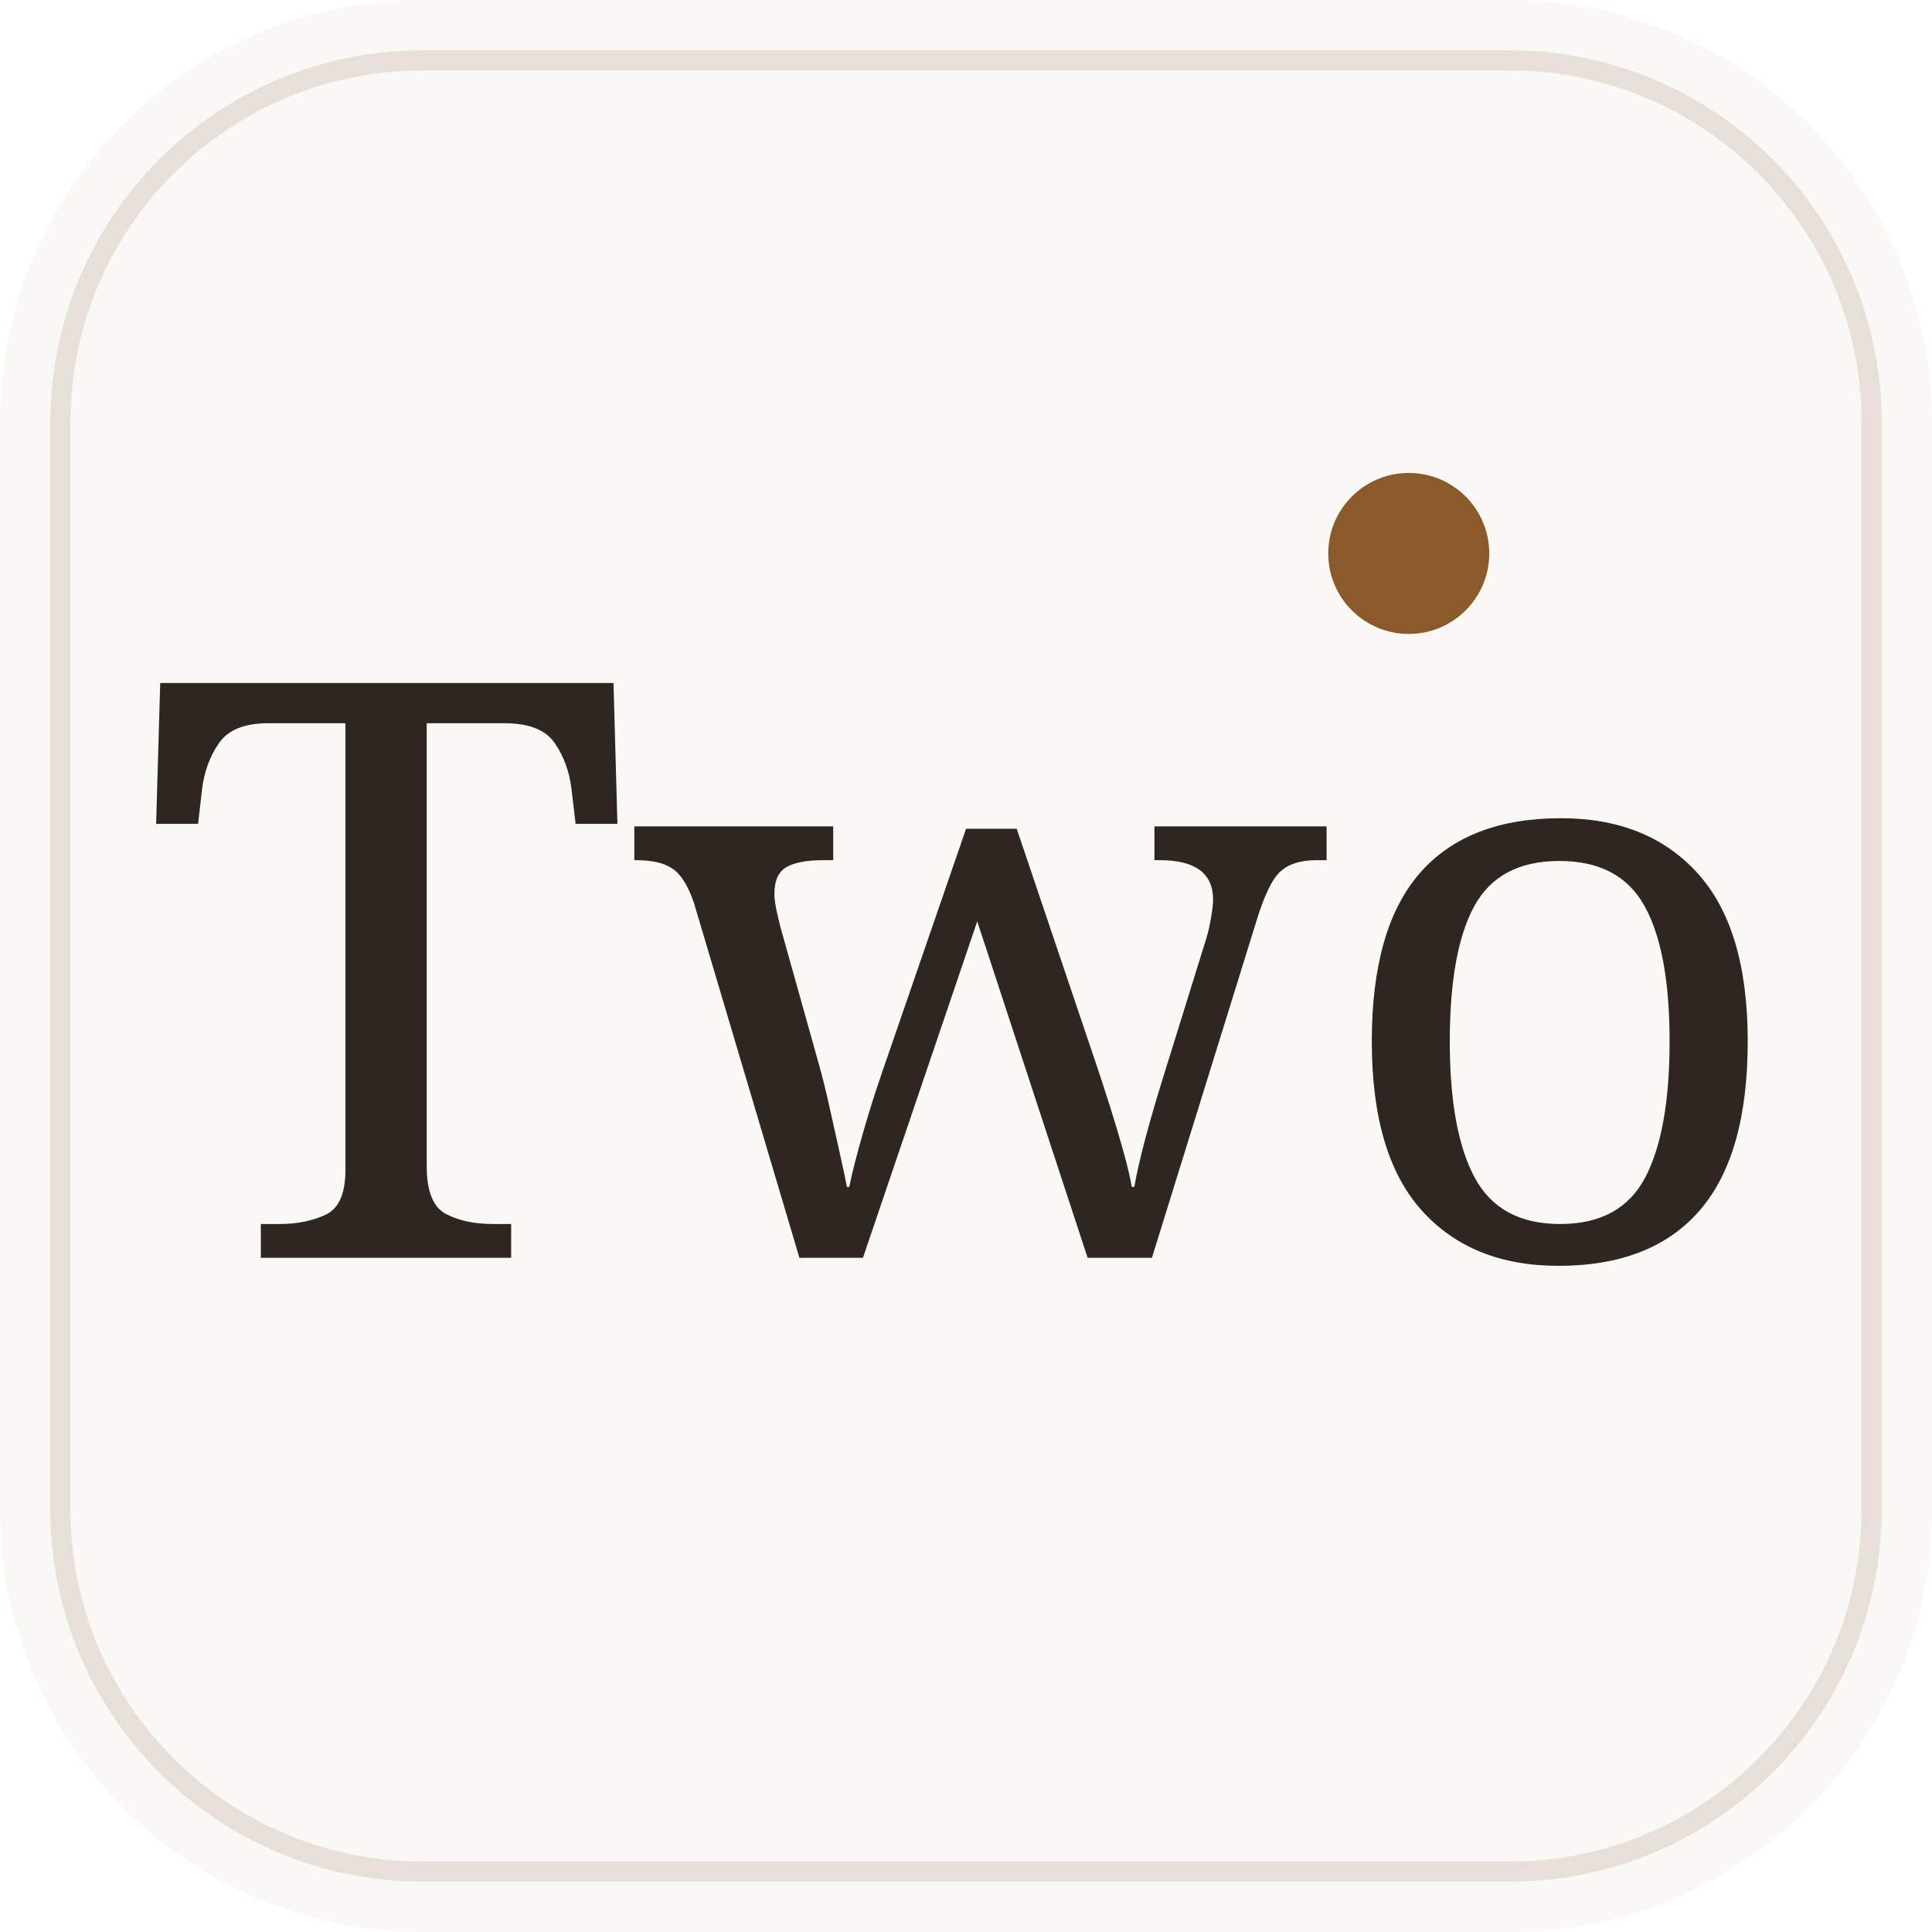
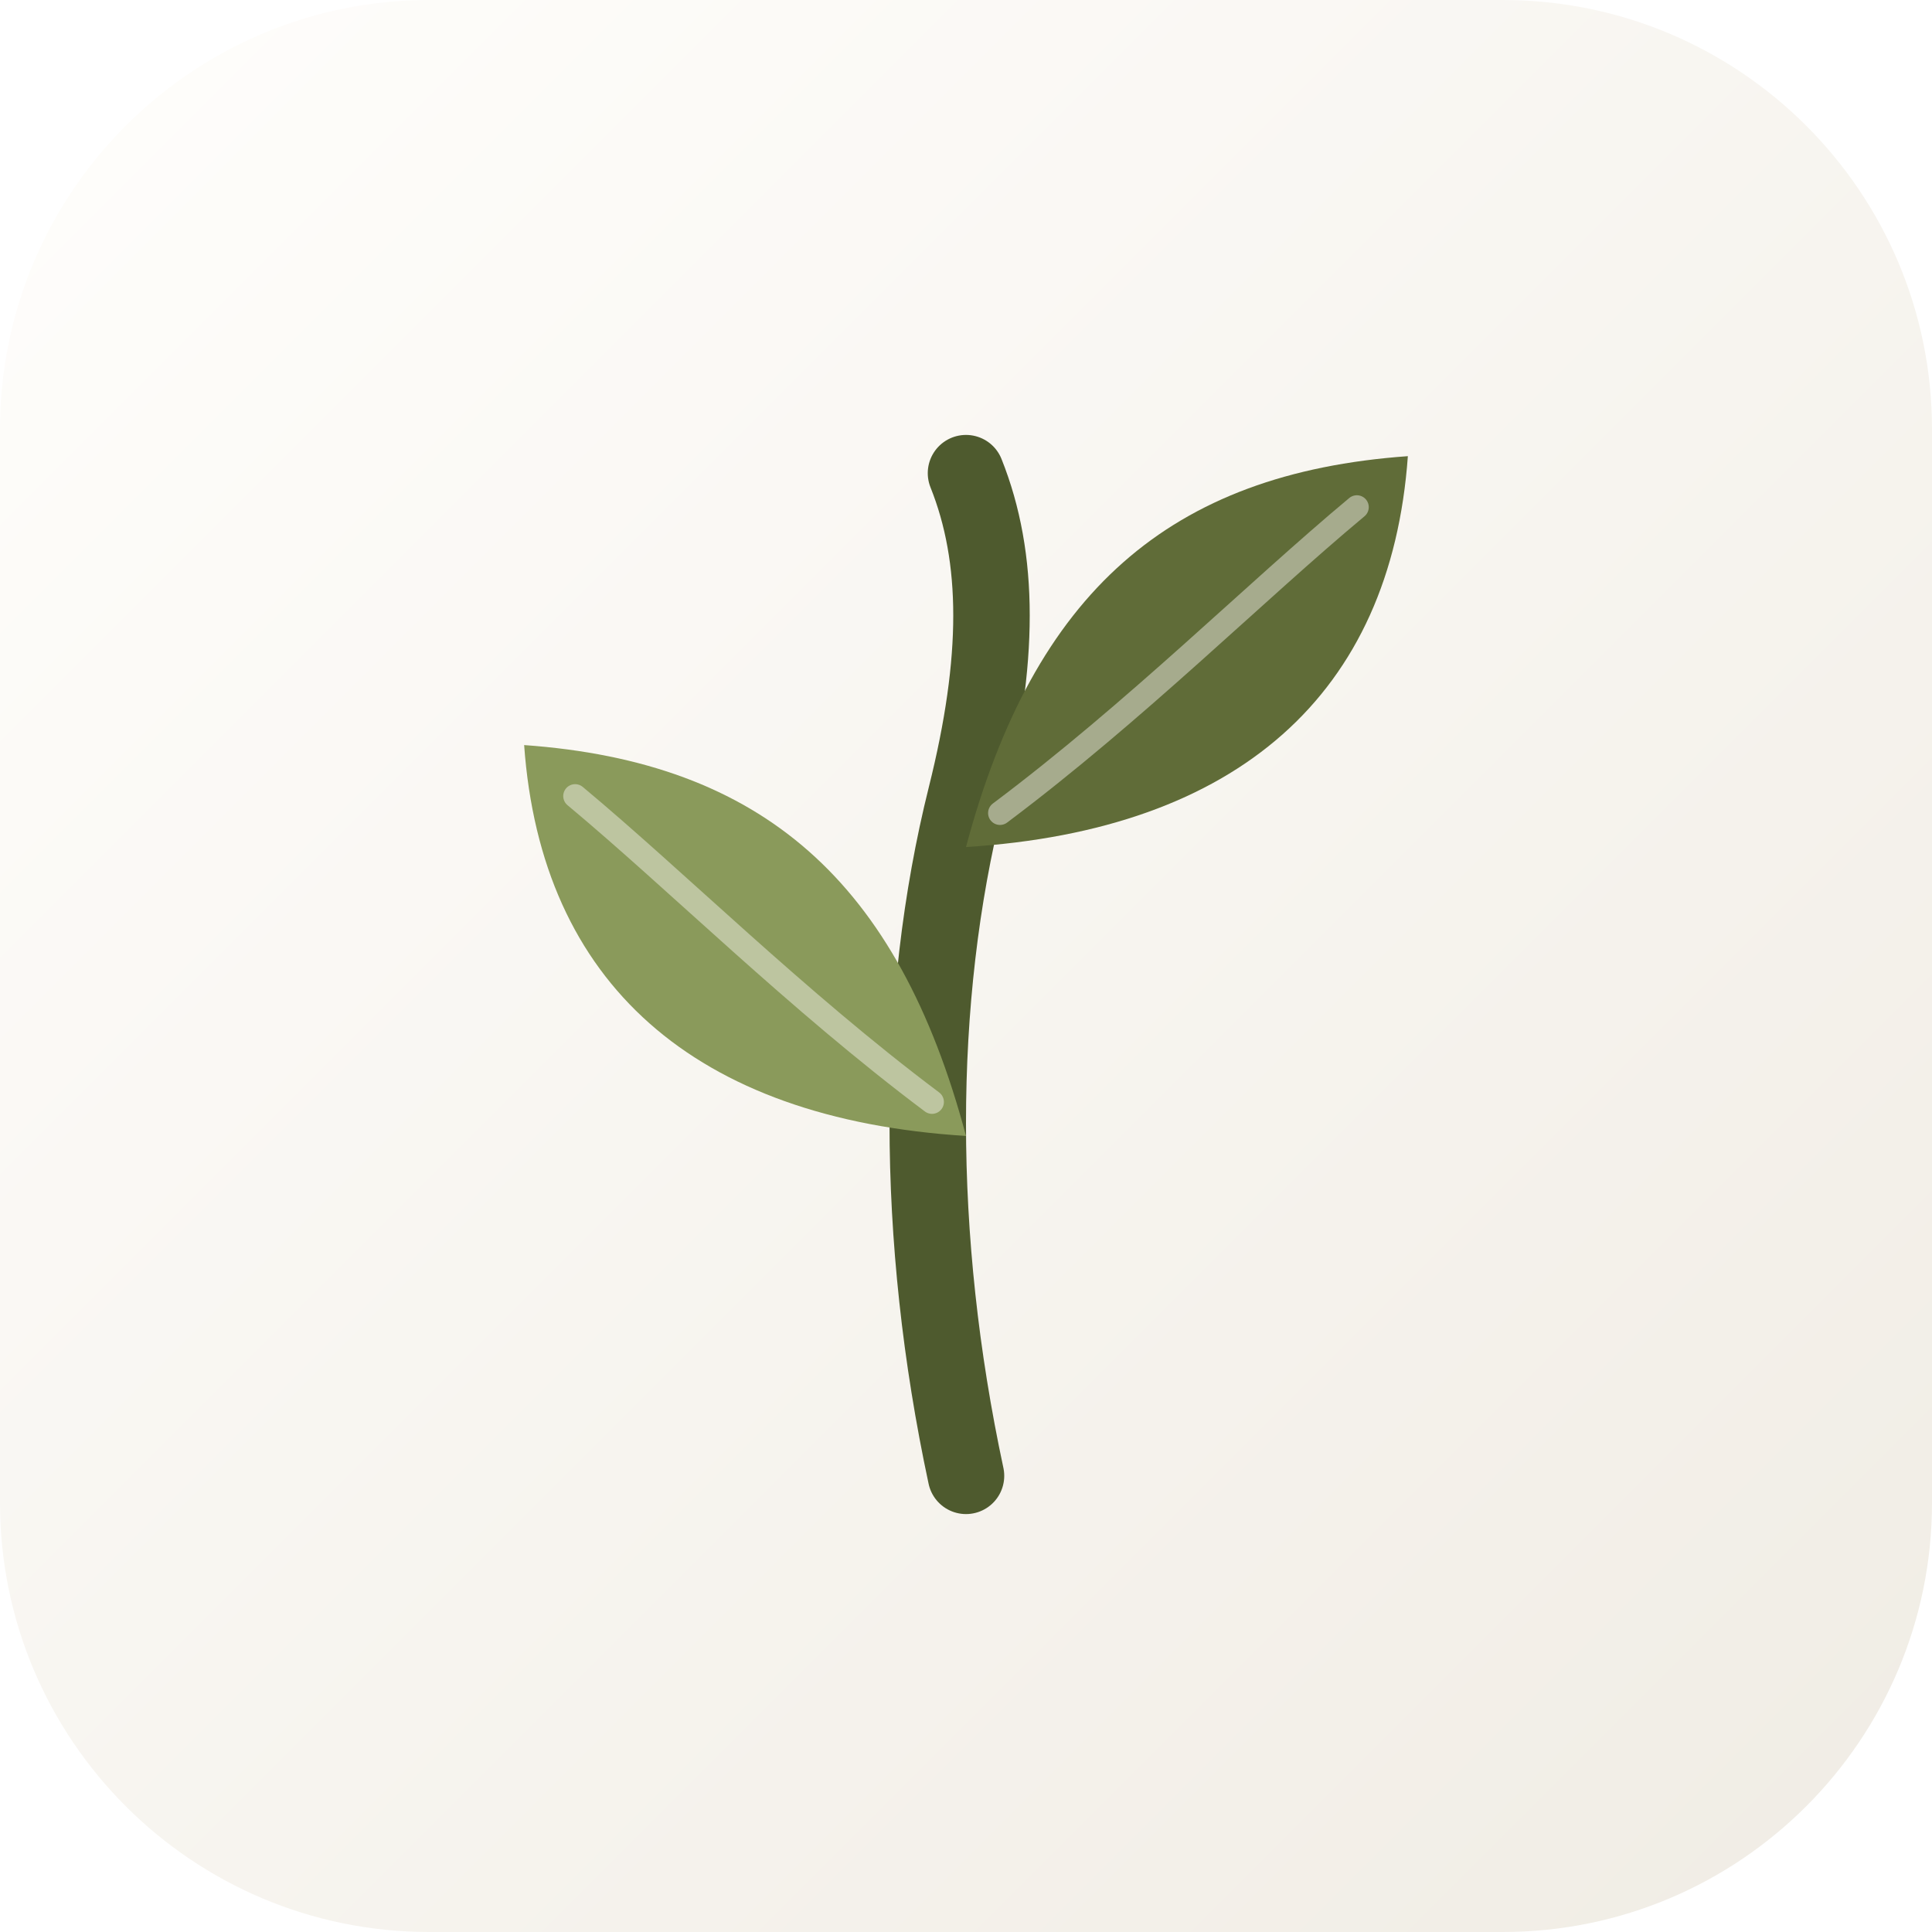
- <svg xmlns="http://www.w3.org/2000/svg" viewBox="0 0 192 192" width="192" height="192">
-   <rect width="192" height="192" rx="42" fill="#FAF8F5" />
-   <rect x="6" y="6" width="180" height="180" rx="36" fill="none" stroke="#E6E0D8" stroke-width="2" />
-   <text x="96" y="125" font-size="80" text-anchor="middle" font-family="serif" fill="#2D2621">Two</text>
-   <circle cx="140" cy="55" r="8" fill="#8B5A2B" />
+ <svg xmlns="http://www.w3.org/2000/svg" viewBox="0 0 108 108" width="192" height="192" role="img" aria-label="Two">
+   <defs>
+     <linearGradient id="plate" x1="0" y1="0" x2="1" y2="1">
+       <stop offset="0" stop-color="#FFFEFC" />
+       <stop offset="1" stop-color="#F0ECE4" />
+     </linearGradient>
+   </defs>
+   <rect width="108" height="108" rx="24" fill="url(#plate)" />
+   <g transform="translate(2.700,2.700) scale(0.95)" fill="none" stroke-linecap="round">
+     <path d="M54,84 C51,70 51,56 54,44 C56,36 56,30 54,25" stroke="#4E5A2E" stroke-width="4.5" />
+     <path d="M54,47 C58,32 66,25 80,24 C79,38 70,46 54,47 Z" fill="#606C38" />
+     <path d="M56,45 C64,39 71,32 77,27" stroke="#FAF8F5" stroke-width="1.4" opacity="0.45" />
+     <path d="M54,64 C50,49 42,42 28,41 C29,55 38,63 54,64 Z" fill="#8A9A5B" />
+     <path d="M52,62 C44,56 37,49 31,44" stroke="#FAF8F5" stroke-width="1.4" opacity="0.45" />
+   </g>
</svg>
